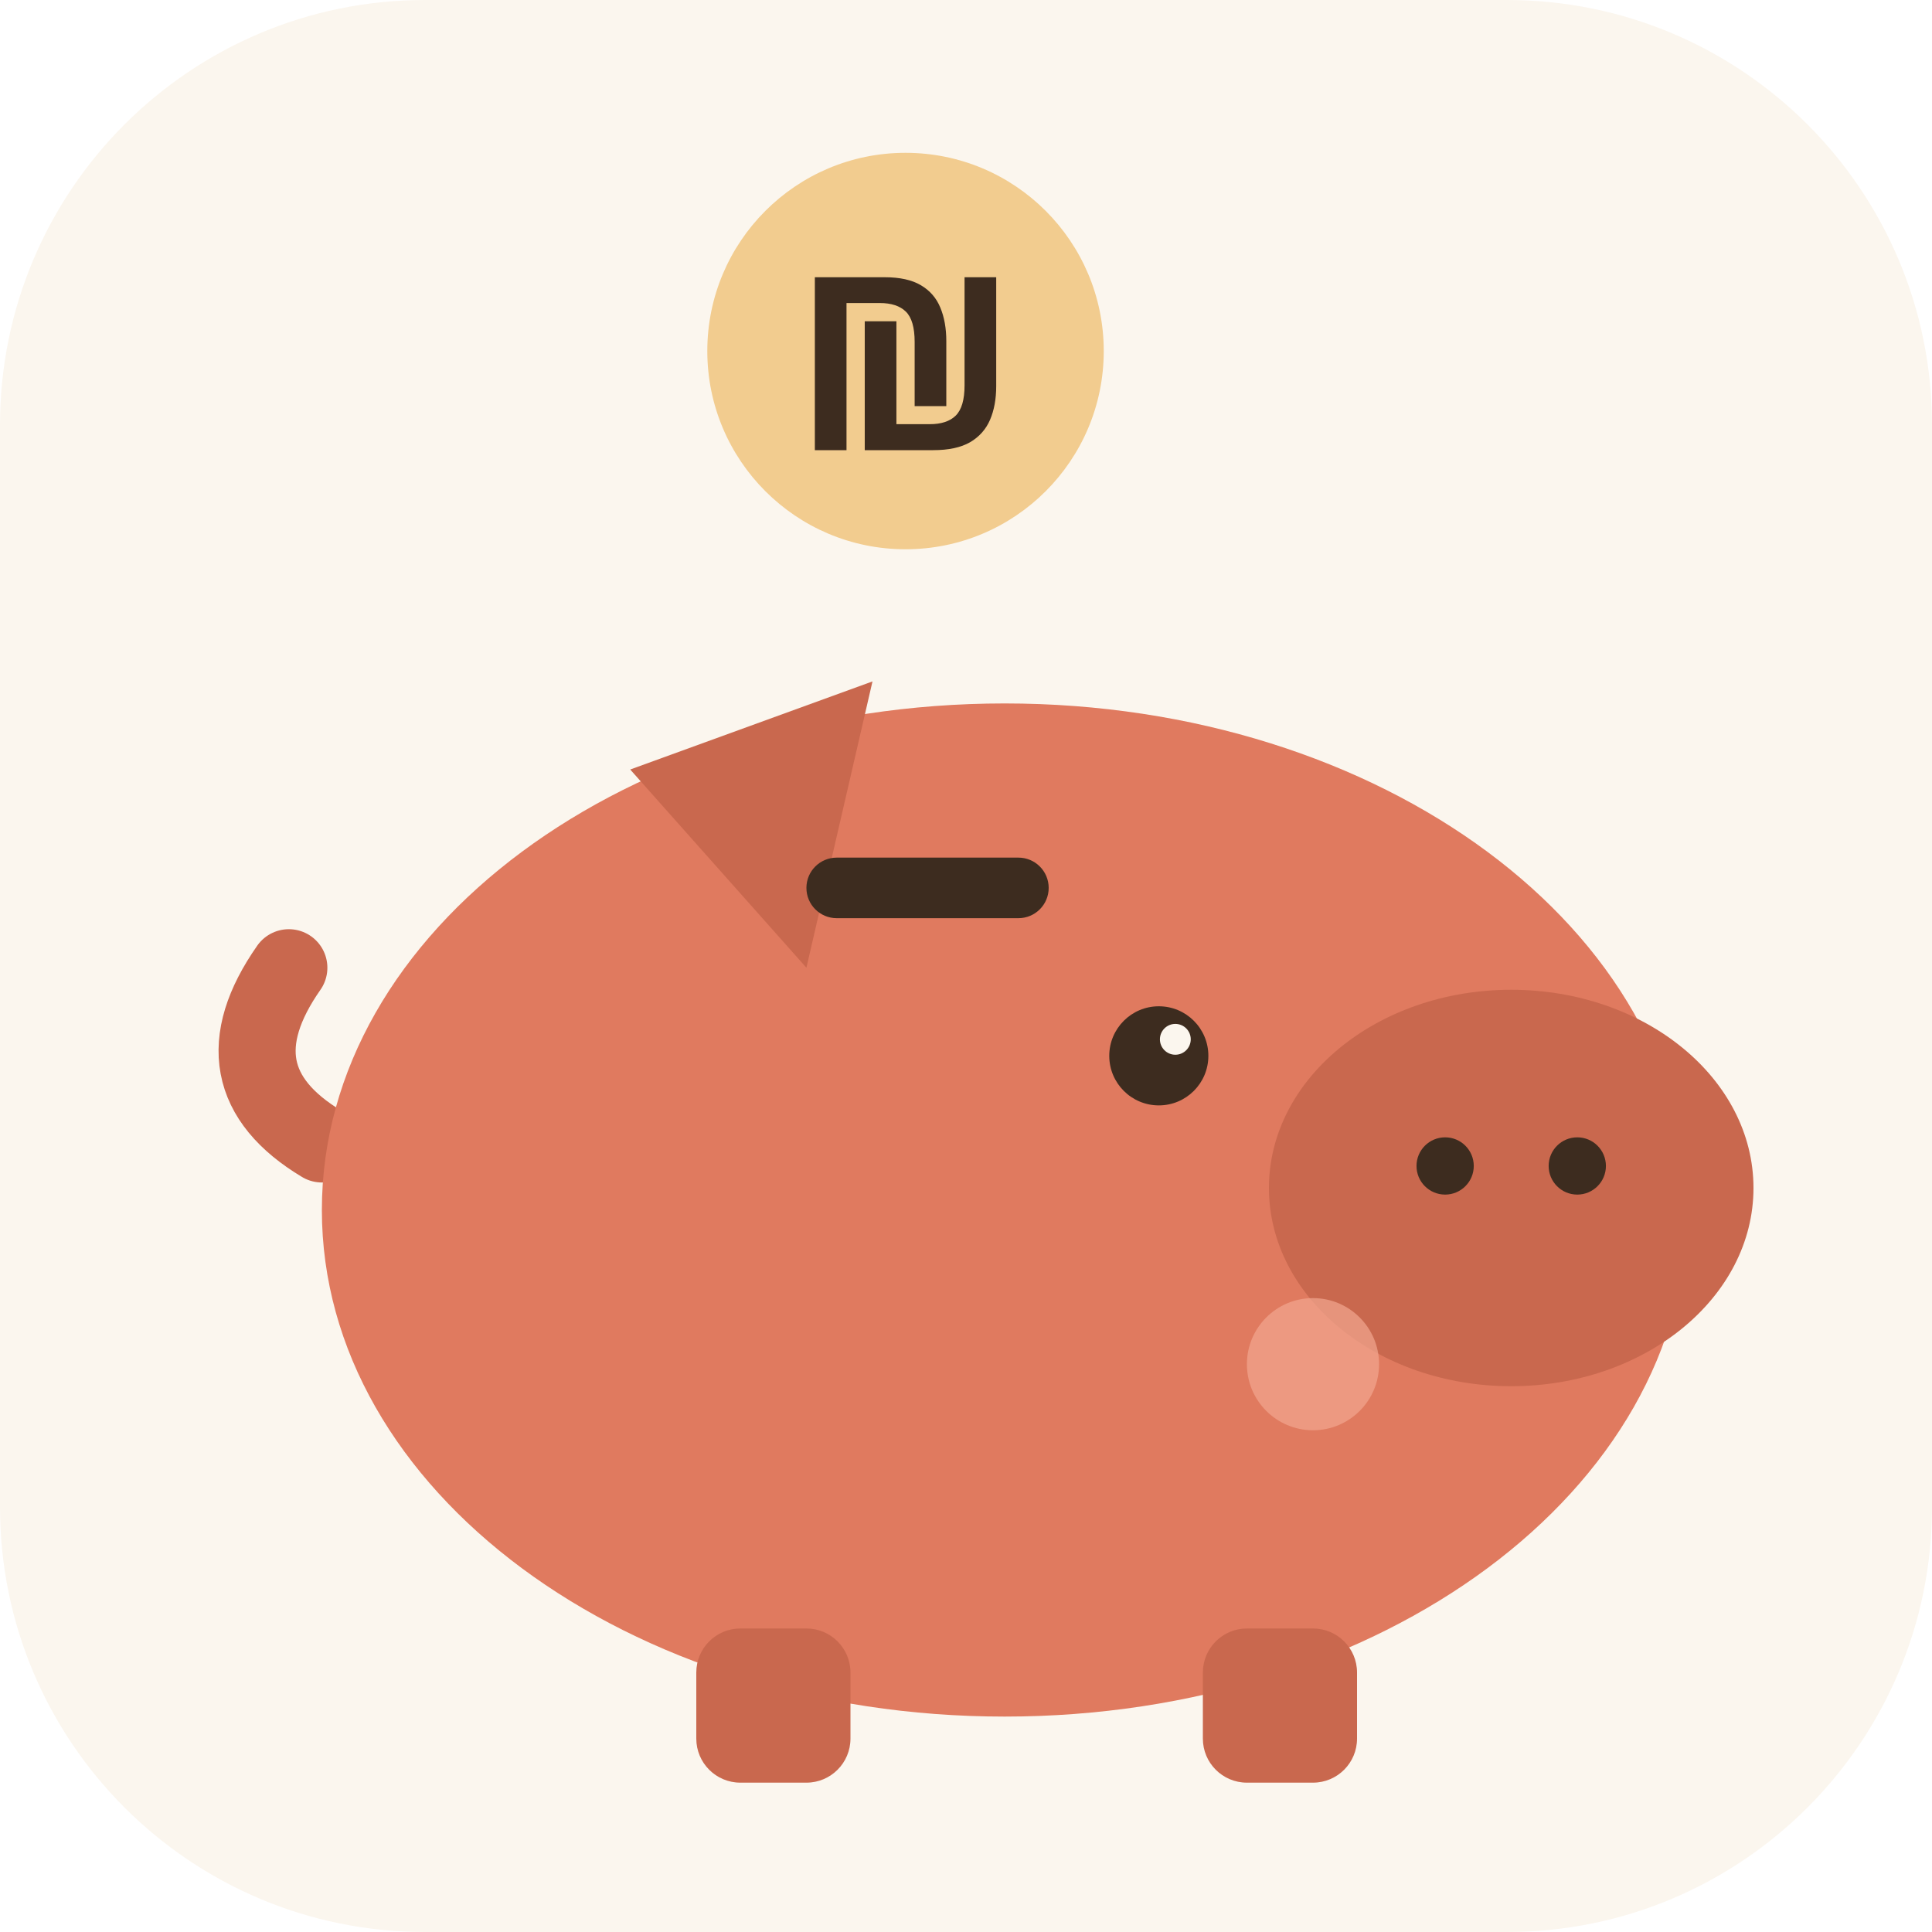
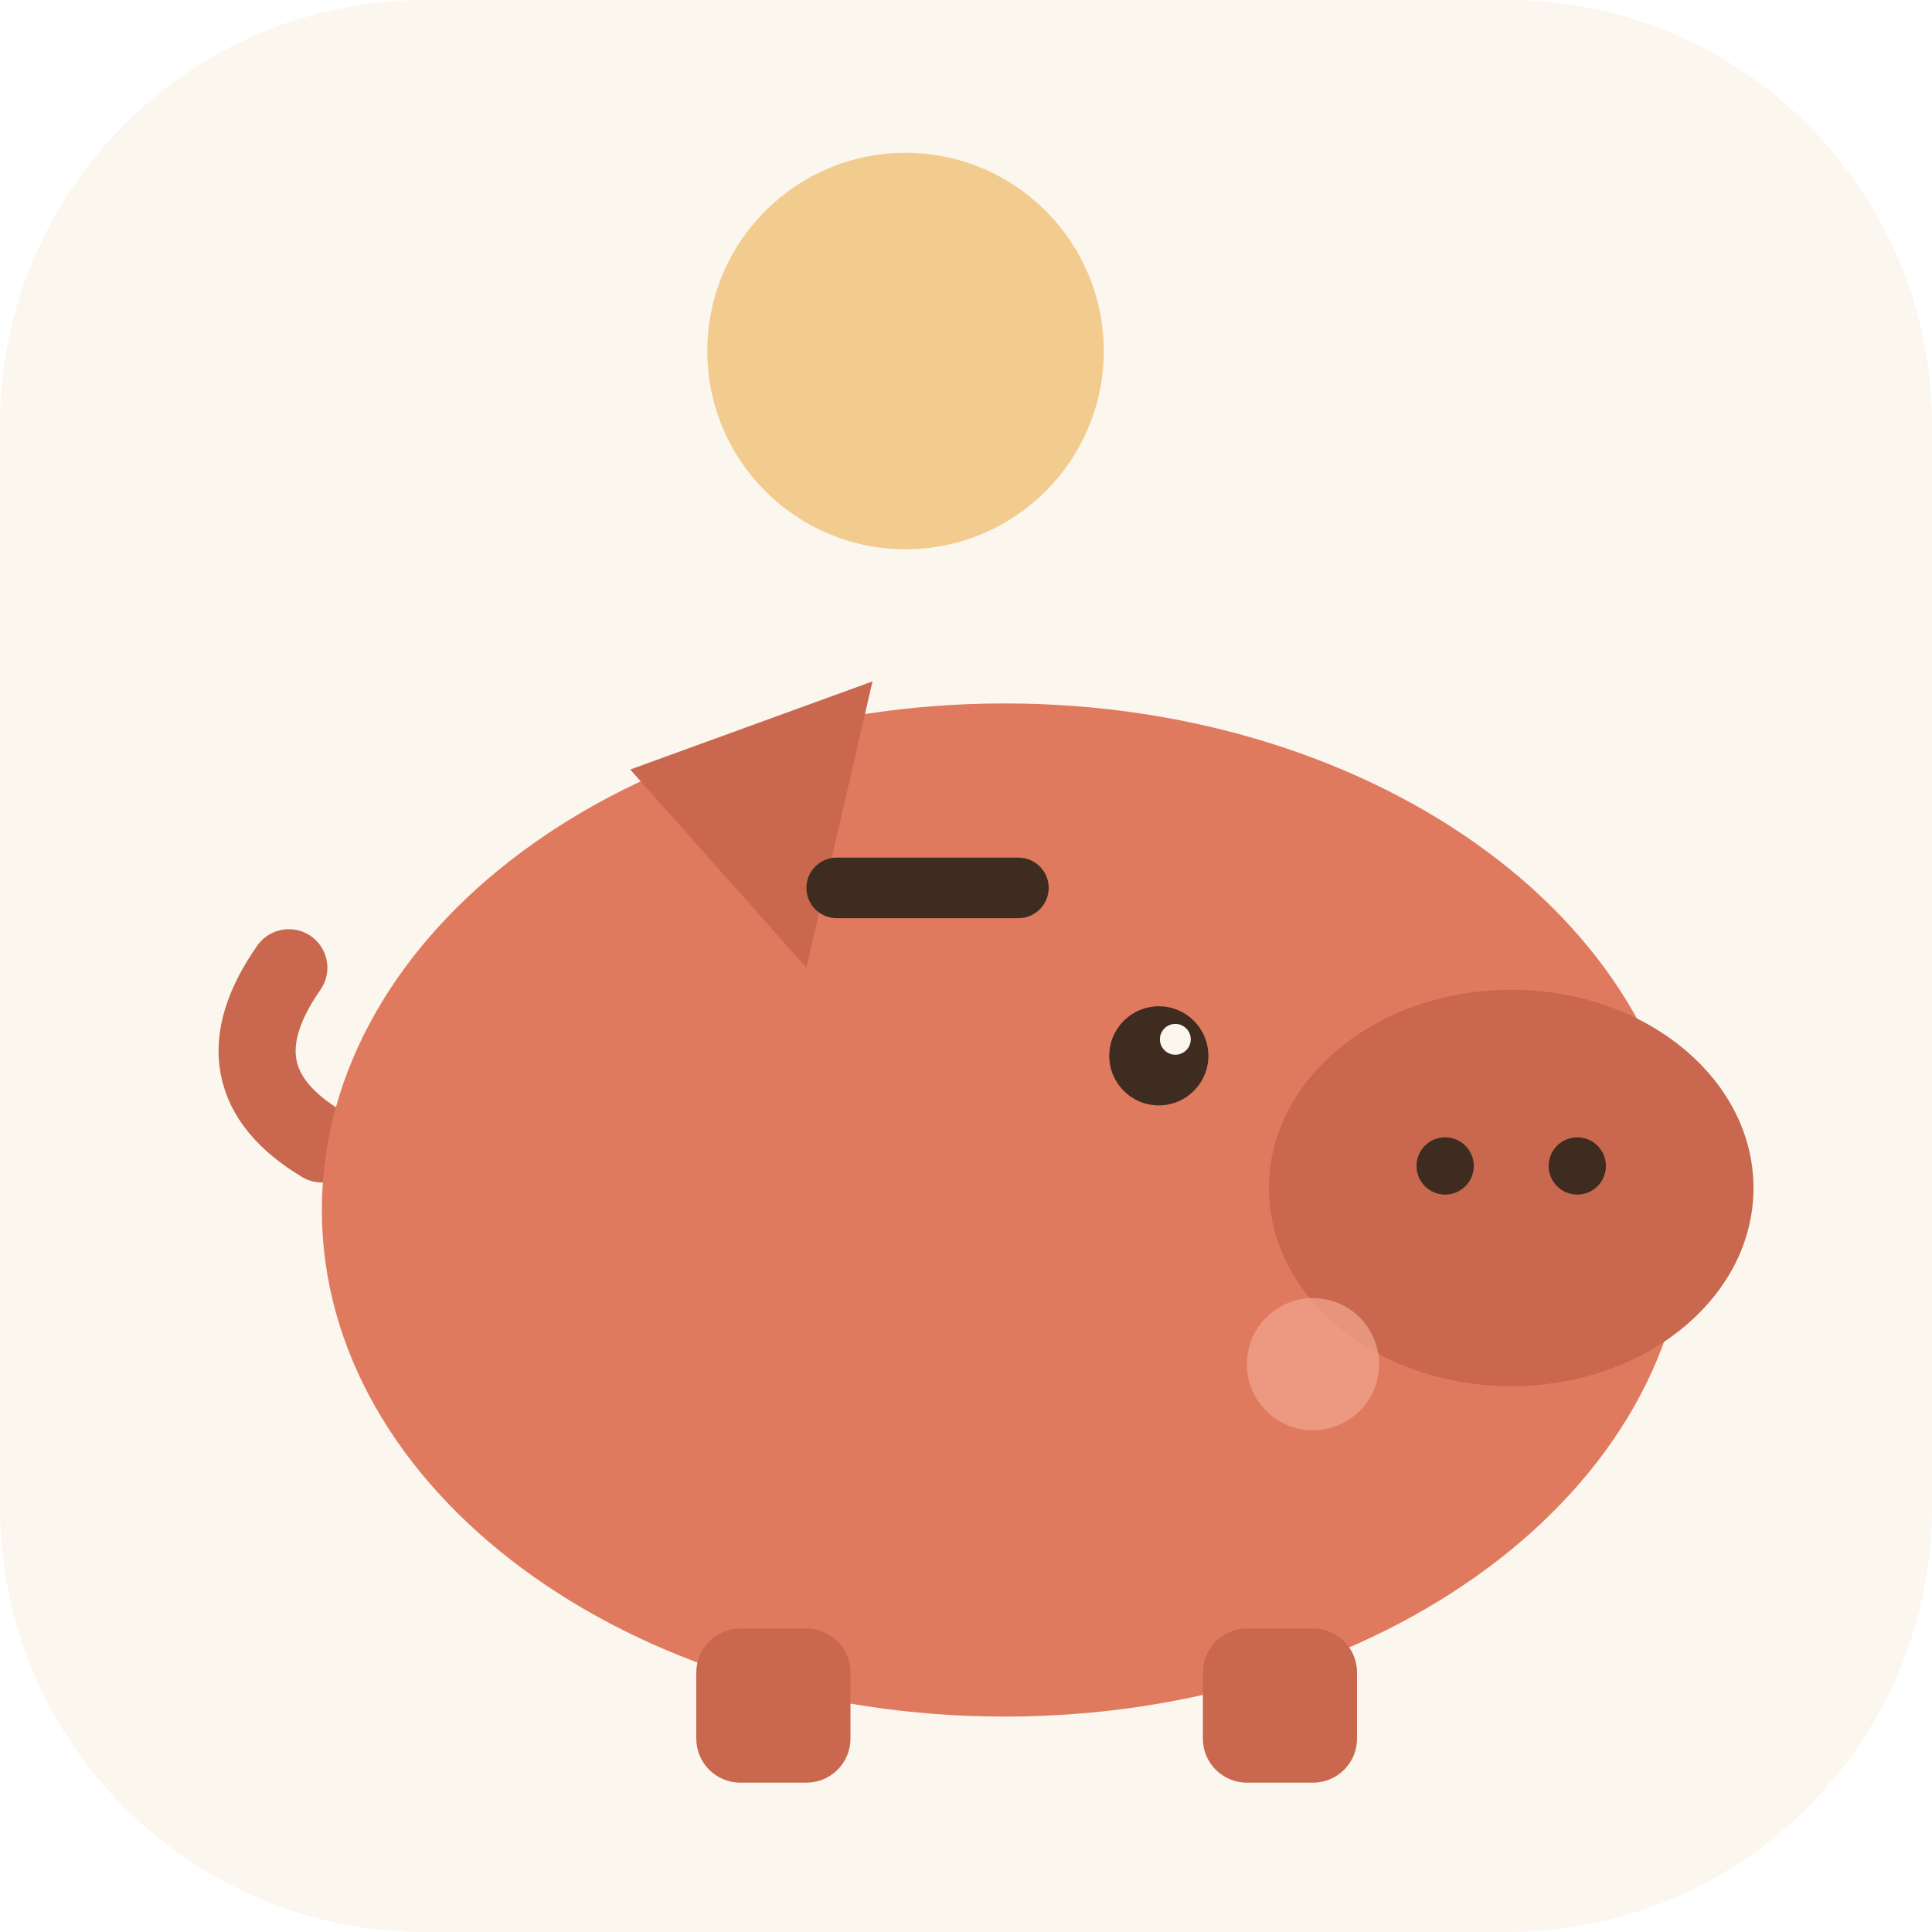
<svg xmlns="http://www.w3.org/2000/svg" viewBox="0 0 200 200" width="200" height="200">
  <rect width="200" height="200" rx="44" fill="#FBF6EE" />
  <g transform="translate(104,115) scale(1.14) translate(-104,-115)">
    <circle cx="95" cy="46" r="18" fill="#F2CC8F" />
-     <text x="95" y="55" text-anchor="middle" font-family="Nunito, system-ui, sans-serif" font-weight="900" font-size="22" fill="#3D2C1F">₪</text>
    <path d="M 42 118 q -10 -6 -3 -16" stroke="#C9684E" stroke-width="7" fill="none" stroke-linecap="round" />
    <ellipse cx="104" cy="124" rx="62" ry="46" fill="#E07A5F" />
    <path d="M 70 84 L 92 76 L 86 102 Z" fill="#C9684E" />
    <ellipse cx="150" cy="122" rx="22" ry="18" fill="#C9684E" />
    <circle cx="144" cy="120" r="2.6" fill="#3D2C1F" />
    <circle cx="156" cy="120" r="2.6" fill="#3D2C1F" />
    <circle cx="118" cy="110" r="4.5" fill="#3D2C1F" />
    <circle cx="119.5" cy="108.5" r="1.4" fill="#FBF6EE" />
    <rect x="86" y="92" width="22" height="5.5" rx="2.75" fill="#3D2C1F" />
    <rect x="76" y="162" width="14" height="14" rx="4" fill="#C9684E" />
    <rect x="122" y="162" width="14" height="14" rx="4" fill="#C9684E" />
    <circle cx="132" cy="138" r="6" fill="#F2A790" opacity="0.7" />
  </g>
</svg>
